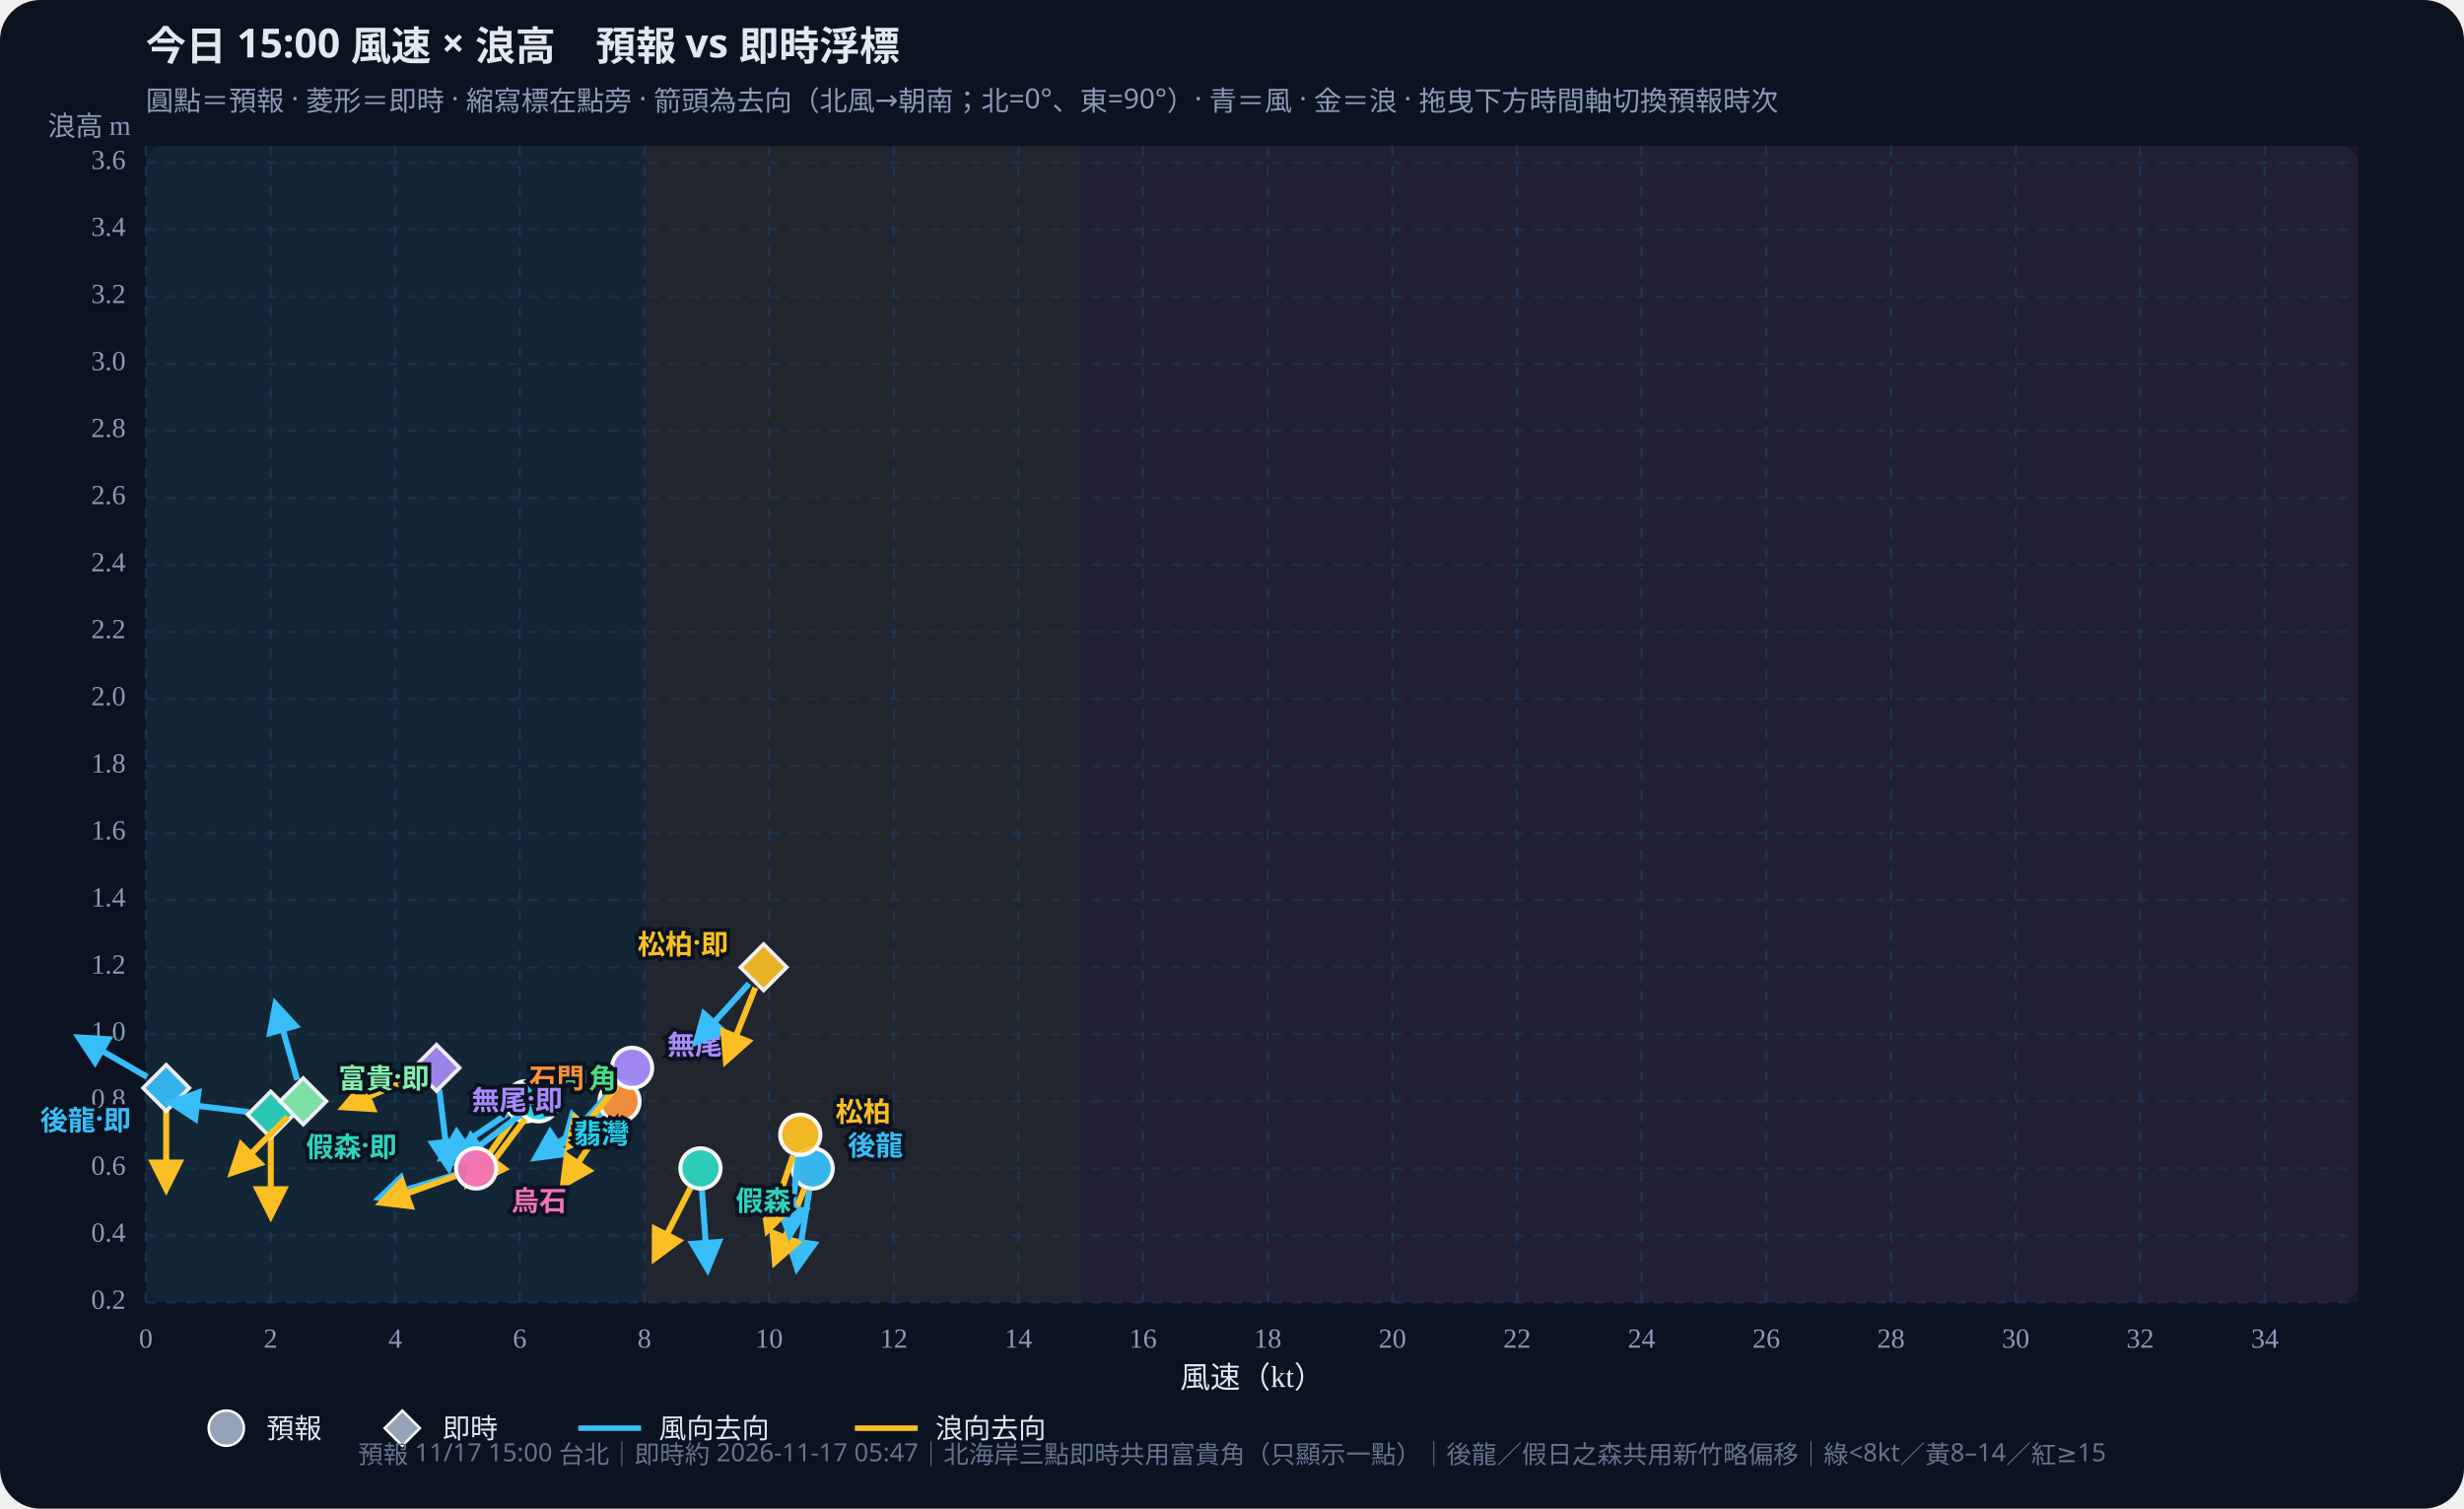
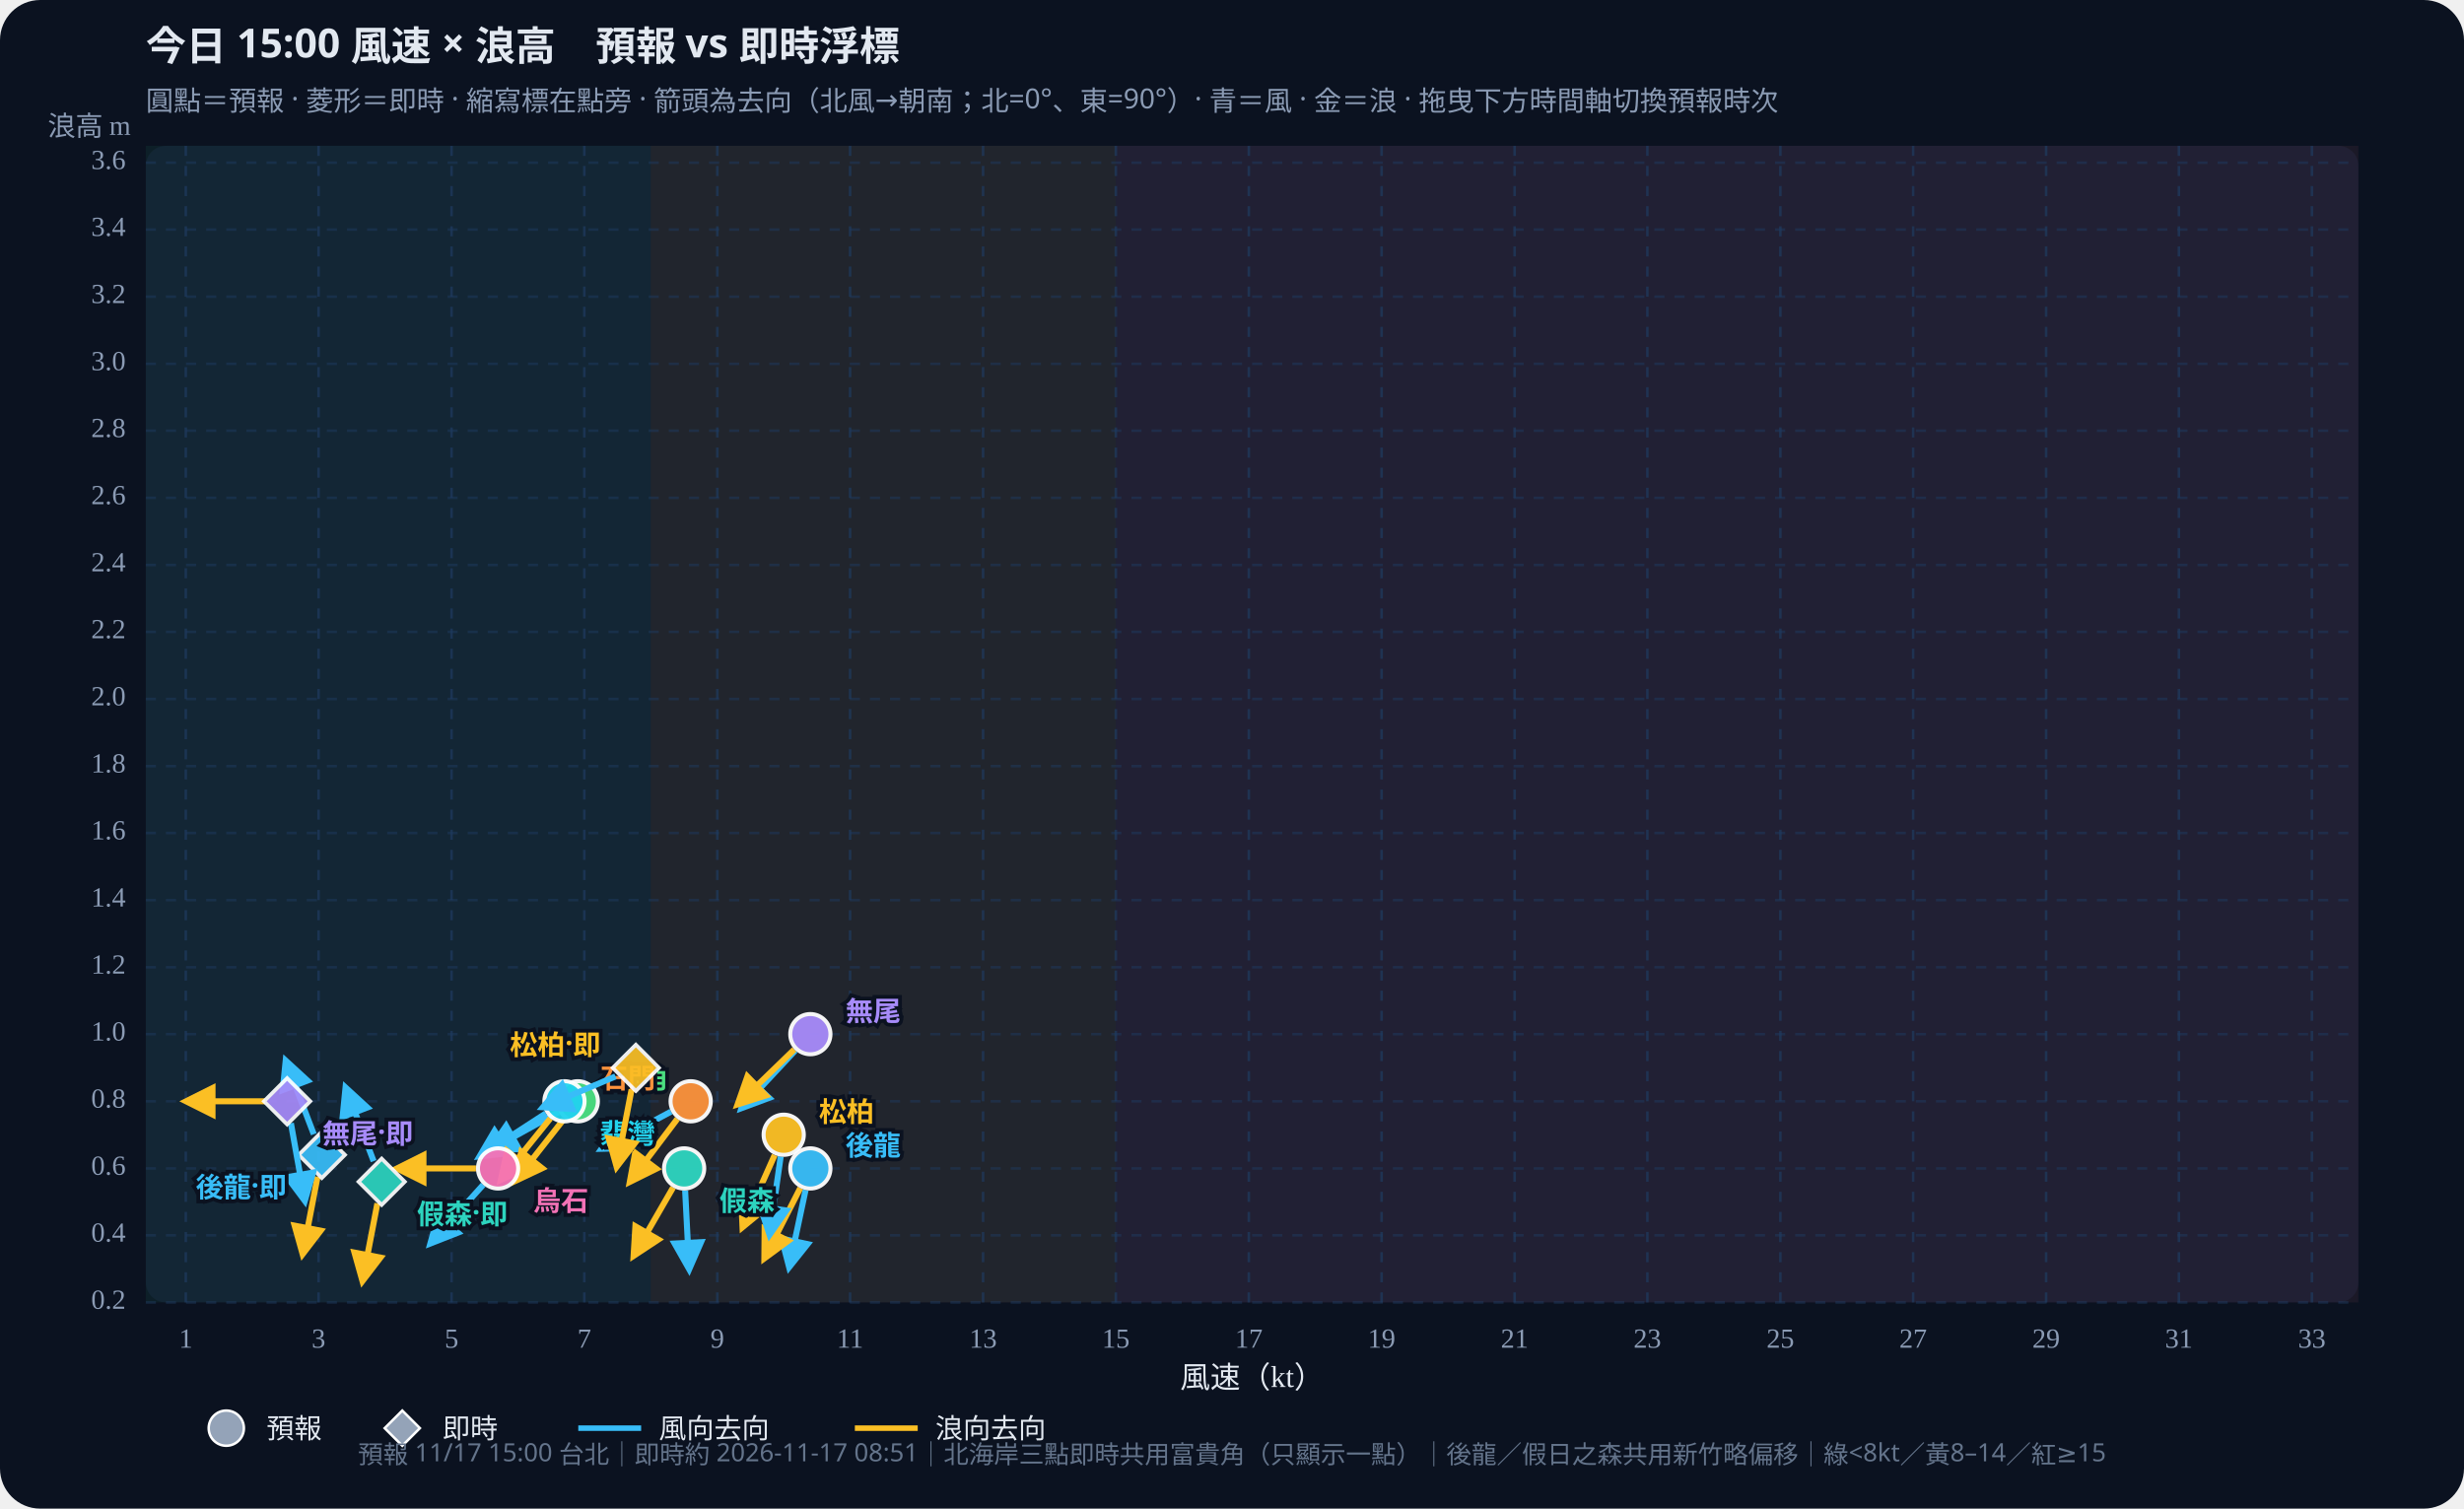
<svg xmlns="http://www.w3.org/2000/svg" id="wws-svg" viewBox="0 0 980 600" role="img" aria-label="風速與浪高散佈圖，可拖曳時間軸切換預報時次" style="width:100%;height:auto;display:block">
  <rect width="980" height="600" fill="#0b1220" rx="16" />
  <rect x="58" y="58" width="880" height="460" fill="#111a2e" rx="8" />
-   <rect x="58.0" y="58" width="198.3" height="460" fill="#34d399" opacity="0.07" />
-   <rect x="256.3" y="58" width="173.5" height="460" fill="#fbbf24" opacity="0.07" />
-   <rect x="429.8" y="58" width="508.2" height="460" fill="#fb7185" opacity="0.07" />
+   <rect x="58.0" y="58" width="200.8" height="460" fill="#34d399" opacity="0.07" />
+   <rect x="258.8" y="58" width="185.0" height="460" fill="#fbbf24" opacity="0.07" />
+   <rect x="443.8" y="58" width="494.2" height="460" fill="#fb7185" opacity="0.07" />
  <defs>
    <marker id="arrow-38bdf8" viewBox="0 0 10 10" refX="8" refY="5" markerWidth="6" markerHeight="6" orient="auto-start-reverse">
      <path d="M0,0 L10,5 L0,10 z" fill="#38bdf8" />
    </marker>
    <marker id="arrow-fbbf24" viewBox="0 0 10 10" refX="8" refY="5" markerWidth="6" markerHeight="6" orient="auto-start-reverse">
      <path d="M0,0 L10,5 L0,10 z" fill="#fbbf24" />
    </marker>
  </defs>
  <text id="wws-title" x="58" y="24" fill="#e2e8f0" font-size="16" font-weight="700" font-family="Noto Sans TC,system-ui,sans-serif">今日 15:00 風速 × 浪高　預報 vs 即時浮標</text>
  <text x="58" y="44" fill="#8b9bb4" font-size="11" font-family="Noto Sans TC,system-ui,sans-serif">圓點＝預報 · 菱形＝即時 · 縮寫標在點旁 · 箭頭為去向（北風→朝南；北=0°、東=90°）· 青＝風 · 金＝浪 · 拖曳下方時間軸切換預報時次</text>
-   <line x1="58.0" y1="58" x2="58.0" y2="518" stroke="#1e3a5f" stroke-dasharray="4 4" opacity="0.7" />
-   <text x="58.0" y="536" text-anchor="middle" fill="#8b9bb4" font-size="11">0</text>
-   <line x1="107.6" y1="58" x2="107.6" y2="518" stroke="#1e3a5f" stroke-dasharray="4 4" opacity="0.7" />
-   <text x="107.6" y="536" text-anchor="middle" fill="#8b9bb4" font-size="11">2</text>
-   <line x1="157.2" y1="58" x2="157.2" y2="518" stroke="#1e3a5f" stroke-dasharray="4 4" opacity="0.7" />
-   <text x="157.2" y="536" text-anchor="middle" fill="#8b9bb4" font-size="11">4</text>
-   <line x1="206.7" y1="58" x2="206.7" y2="518" stroke="#1e3a5f" stroke-dasharray="4 4" opacity="0.7" />
-   <text x="206.7" y="536" text-anchor="middle" fill="#8b9bb4" font-size="11">6</text>
-   <line x1="256.3" y1="58" x2="256.3" y2="518" stroke="#1e3a5f" stroke-dasharray="4 4" opacity="0.7" />
-   <text x="256.3" y="536" text-anchor="middle" fill="#8b9bb4" font-size="11">8</text>
-   <line x1="305.9" y1="58" x2="305.9" y2="518" stroke="#1e3a5f" stroke-dasharray="4 4" opacity="0.7" />
-   <text x="305.9" y="536" text-anchor="middle" fill="#8b9bb4" font-size="11">10</text>
-   <line x1="355.5" y1="58" x2="355.5" y2="518" stroke="#1e3a5f" stroke-dasharray="4 4" opacity="0.7" />
-   <text x="355.5" y="536" text-anchor="middle" fill="#8b9bb4" font-size="11">12</text>
-   <line x1="405.0" y1="58" x2="405.0" y2="518" stroke="#1e3a5f" stroke-dasharray="4 4" opacity="0.7" />
-   <text x="405.0" y="536" text-anchor="middle" fill="#8b9bb4" font-size="11">14</text>
-   <line x1="454.6" y1="58" x2="454.6" y2="518" stroke="#1e3a5f" stroke-dasharray="4 4" opacity="0.7" />
-   <text x="454.6" y="536" text-anchor="middle" fill="#8b9bb4" font-size="11">16</text>
-   <line x1="504.2" y1="58" x2="504.2" y2="518" stroke="#1e3a5f" stroke-dasharray="4 4" opacity="0.7" />
-   <text x="504.2" y="536" text-anchor="middle" fill="#8b9bb4" font-size="11">18</text>
-   <line x1="553.8" y1="58" x2="553.8" y2="518" stroke="#1e3a5f" stroke-dasharray="4 4" opacity="0.7" />
-   <text x="553.8" y="536" text-anchor="middle" fill="#8b9bb4" font-size="11">20</text>
-   <line x1="603.4" y1="58" x2="603.4" y2="518" stroke="#1e3a5f" stroke-dasharray="4 4" opacity="0.7" />
-   <text x="603.4" y="536" text-anchor="middle" fill="#8b9bb4" font-size="11">22</text>
-   <line x1="652.9" y1="58" x2="652.9" y2="518" stroke="#1e3a5f" stroke-dasharray="4 4" opacity="0.7" />
-   <text x="652.9" y="536" text-anchor="middle" fill="#8b9bb4" font-size="11">24</text>
-   <line x1="702.5" y1="58" x2="702.5" y2="518" stroke="#1e3a5f" stroke-dasharray="4 4" opacity="0.7" />
-   <text x="702.5" y="536" text-anchor="middle" fill="#8b9bb4" font-size="11">26</text>
-   <line x1="752.1" y1="58" x2="752.1" y2="518" stroke="#1e3a5f" stroke-dasharray="4 4" opacity="0.7" />
-   <text x="752.1" y="536" text-anchor="middle" fill="#8b9bb4" font-size="11">28</text>
-   <line x1="801.7" y1="58" x2="801.7" y2="518" stroke="#1e3a5f" stroke-dasharray="4 4" opacity="0.7" />
-   <text x="801.7" y="536" text-anchor="middle" fill="#8b9bb4" font-size="11">30</text>
-   <line x1="851.2" y1="58" x2="851.2" y2="518" stroke="#1e3a5f" stroke-dasharray="4 4" opacity="0.7" />
-   <text x="851.2" y="536" text-anchor="middle" fill="#8b9bb4" font-size="11">32</text>
-   <line x1="900.8" y1="58" x2="900.8" y2="518" stroke="#1e3a5f" stroke-dasharray="4 4" opacity="0.7" />
-   <text x="900.8" y="536" text-anchor="middle" fill="#8b9bb4" font-size="11">34</text>
+   <line x1="73.9" y1="58" x2="73.9" y2="518" stroke="#1e3a5f" stroke-dasharray="4 4" opacity="0.7" />
+   <text x="73.9" y="536" text-anchor="middle" fill="#8b9bb4" font-size="11">1</text>
+   <line x1="126.7" y1="58" x2="126.7" y2="518" stroke="#1e3a5f" stroke-dasharray="4 4" opacity="0.7" />
+   <text x="126.7" y="536" text-anchor="middle" fill="#8b9bb4" font-size="11">3</text>
+   <line x1="179.6" y1="58" x2="179.6" y2="518" stroke="#1e3a5f" stroke-dasharray="4 4" opacity="0.7" />
+   <text x="179.6" y="536" text-anchor="middle" fill="#8b9bb4" font-size="11">5</text>
+   <line x1="232.4" y1="58" x2="232.4" y2="518" stroke="#1e3a5f" stroke-dasharray="4 4" opacity="0.7" />
+   <text x="232.4" y="536" text-anchor="middle" fill="#8b9bb4" font-size="11">7</text>
+   <line x1="285.3" y1="58" x2="285.3" y2="518" stroke="#1e3a5f" stroke-dasharray="4 4" opacity="0.7" />
+   <text x="285.3" y="536" text-anchor="middle" fill="#8b9bb4" font-size="11">9</text>
+   <line x1="338.1" y1="58" x2="338.1" y2="518" stroke="#1e3a5f" stroke-dasharray="4 4" opacity="0.7" />
+   <text x="338.1" y="536" text-anchor="middle" fill="#8b9bb4" font-size="11">11</text>
+   <line x1="391.0" y1="58" x2="391.0" y2="518" stroke="#1e3a5f" stroke-dasharray="4 4" opacity="0.7" />
+   <text x="391.0" y="536" text-anchor="middle" fill="#8b9bb4" font-size="11">13</text>
+   <line x1="443.8" y1="58" x2="443.8" y2="518" stroke="#1e3a5f" stroke-dasharray="4 4" opacity="0.7" />
+   <text x="443.8" y="536" text-anchor="middle" fill="#8b9bb4" font-size="11">15</text>
+   <line x1="496.7" y1="58" x2="496.7" y2="518" stroke="#1e3a5f" stroke-dasharray="4 4" opacity="0.7" />
+   <text x="496.7" y="536" text-anchor="middle" fill="#8b9bb4" font-size="11">17</text>
+   <line x1="549.5" y1="58" x2="549.5" y2="518" stroke="#1e3a5f" stroke-dasharray="4 4" opacity="0.7" />
+   <text x="549.5" y="536" text-anchor="middle" fill="#8b9bb4" font-size="11">19</text>
+   <line x1="602.4" y1="58" x2="602.4" y2="518" stroke="#1e3a5f" stroke-dasharray="4 4" opacity="0.7" />
+   <text x="602.4" y="536" text-anchor="middle" fill="#8b9bb4" font-size="11">21</text>
+   <line x1="655.2" y1="58" x2="655.2" y2="518" stroke="#1e3a5f" stroke-dasharray="4 4" opacity="0.7" />
+   <text x="655.2" y="536" text-anchor="middle" fill="#8b9bb4" font-size="11">23</text>
+   <line x1="708.1" y1="58" x2="708.1" y2="518" stroke="#1e3a5f" stroke-dasharray="4 4" opacity="0.7" />
+   <text x="708.1" y="536" text-anchor="middle" fill="#8b9bb4" font-size="11">25</text>
+   <line x1="760.9" y1="58" x2="760.9" y2="518" stroke="#1e3a5f" stroke-dasharray="4 4" opacity="0.7" />
+   <text x="760.9" y="536" text-anchor="middle" fill="#8b9bb4" font-size="11">27</text>
+   <line x1="813.8" y1="58" x2="813.8" y2="518" stroke="#1e3a5f" stroke-dasharray="4 4" opacity="0.7" />
+   <text x="813.8" y="536" text-anchor="middle" fill="#8b9bb4" font-size="11">29</text>
+   <line x1="866.6" y1="58" x2="866.6" y2="518" stroke="#1e3a5f" stroke-dasharray="4 4" opacity="0.7" />
+   <text x="866.6" y="536" text-anchor="middle" fill="#8b9bb4" font-size="11">31</text>
+   <line x1="919.5" y1="58" x2="919.5" y2="518" stroke="#1e3a5f" stroke-dasharray="4 4" opacity="0.7" />
+   <text x="919.5" y="536" text-anchor="middle" fill="#8b9bb4" font-size="11">33</text>
  <line x1="58" y1="518.0" x2="938" y2="518.0" stroke="#1e3a5f" stroke-dasharray="4 4" opacity="0.5" />
  <text x="50" y="518.0" text-anchor="end" dominant-baseline="middle" fill="#8b9bb4" font-size="11">0.2</text>
  <line x1="58" y1="491.3" x2="938" y2="491.3" stroke="#1e3a5f" stroke-dasharray="4 4" opacity="0.5" />
  <text x="50" y="491.3" text-anchor="end" dominant-baseline="middle" fill="#8b9bb4" font-size="11">0.4</text>
  <line x1="58" y1="464.7" x2="938" y2="464.7" stroke="#1e3a5f" stroke-dasharray="4 4" opacity="0.5" />
  <text x="50" y="464.7" text-anchor="end" dominant-baseline="middle" fill="#8b9bb4" font-size="11">0.6</text>
  <line x1="58" y1="438.0" x2="938" y2="438.0" stroke="#1e3a5f" stroke-dasharray="4 4" opacity="0.5" />
  <text x="50" y="438.0" text-anchor="end" dominant-baseline="middle" fill="#8b9bb4" font-size="11">0.8</text>
  <line x1="58" y1="411.3" x2="938" y2="411.3" stroke="#1e3a5f" stroke-dasharray="4 4" opacity="0.5" />
  <text x="50" y="411.3" text-anchor="end" dominant-baseline="middle" fill="#8b9bb4" font-size="11">1.0</text>
  <line x1="58" y1="384.7" x2="938" y2="384.7" stroke="#1e3a5f" stroke-dasharray="4 4" opacity="0.5" />
  <text x="50" y="384.7" text-anchor="end" dominant-baseline="middle" fill="#8b9bb4" font-size="11">1.2</text>
  <line x1="58" y1="358.0" x2="938" y2="358.0" stroke="#1e3a5f" stroke-dasharray="4 4" opacity="0.5" />
  <text x="50" y="358.0" text-anchor="end" dominant-baseline="middle" fill="#8b9bb4" font-size="11">1.4</text>
  <line x1="58" y1="331.3" x2="938" y2="331.3" stroke="#1e3a5f" stroke-dasharray="4 4" opacity="0.5" />
  <text x="50" y="331.3" text-anchor="end" dominant-baseline="middle" fill="#8b9bb4" font-size="11">1.6</text>
  <line x1="58" y1="304.7" x2="938" y2="304.7" stroke="#1e3a5f" stroke-dasharray="4 4" opacity="0.5" />
  <text x="50" y="304.7" text-anchor="end" dominant-baseline="middle" fill="#8b9bb4" font-size="11">1.8</text>
  <line x1="58" y1="278.0" x2="938" y2="278.0" stroke="#1e3a5f" stroke-dasharray="4 4" opacity="0.5" />
  <text x="50" y="278.0" text-anchor="end" dominant-baseline="middle" fill="#8b9bb4" font-size="11">2.0</text>
  <line x1="58" y1="251.3" x2="938" y2="251.3" stroke="#1e3a5f" stroke-dasharray="4 4" opacity="0.5" />
  <text x="50" y="251.3" text-anchor="end" dominant-baseline="middle" fill="#8b9bb4" font-size="11">2.2</text>
  <line x1="58" y1="224.7" x2="938" y2="224.7" stroke="#1e3a5f" stroke-dasharray="4 4" opacity="0.5" />
  <text x="50" y="224.7" text-anchor="end" dominant-baseline="middle" fill="#8b9bb4" font-size="11">2.4</text>
  <line x1="58" y1="198.0" x2="938" y2="198.0" stroke="#1e3a5f" stroke-dasharray="4 4" opacity="0.5" />
  <text x="50" y="198.0" text-anchor="end" dominant-baseline="middle" fill="#8b9bb4" font-size="11">2.6</text>
  <line x1="58" y1="171.3" x2="938" y2="171.3" stroke="#1e3a5f" stroke-dasharray="4 4" opacity="0.5" />
  <text x="50" y="171.3" text-anchor="end" dominant-baseline="middle" fill="#8b9bb4" font-size="11">2.8</text>
  <line x1="58" y1="144.7" x2="938" y2="144.7" stroke="#1e3a5f" stroke-dasharray="4 4" opacity="0.5" />
  <text x="50" y="144.7" text-anchor="end" dominant-baseline="middle" fill="#8b9bb4" font-size="11">3.0</text>
  <line x1="58" y1="118.0" x2="938" y2="118.0" stroke="#1e3a5f" stroke-dasharray="4 4" opacity="0.5" />
  <text x="50" y="118.0" text-anchor="end" dominant-baseline="middle" fill="#8b9bb4" font-size="11">3.2</text>
  <line x1="58" y1="91.3" x2="938" y2="91.3" stroke="#1e3a5f" stroke-dasharray="4 4" opacity="0.5" />
  <text x="50" y="91.3" text-anchor="end" dominant-baseline="middle" fill="#8b9bb4" font-size="11">3.4</text>
  <line x1="58" y1="64.7" x2="938" y2="64.7" stroke="#1e3a5f" stroke-dasharray="4 4" opacity="0.5" />
  <text x="50" y="64.7" text-anchor="end" dominant-baseline="middle" fill="#8b9bb4" font-size="11">3.6</text>
  <text x="498" y="552" text-anchor="middle" fill="#e2e8f0" font-size="12">風速（kt）</text>
  <text x="52" y="54" text-anchor="end" fill="#8b9bb4" font-size="11">浪高 m</text>
  <g id="wws-forecast-layer">
-     <line x1="321.9" y1="473.4" x2="317.0" y2="504.2" stroke="#38bdf8" stroke-width="2.4" marker-end="url(#arrow-38bdf8)" />
-     <line x1="319.9" y1="472.8" x2="308.3" y2="501.8" stroke="#fbbf24" stroke-width="2.4" marker-end="url(#arrow-fbbf24)" />
-     <circle cx="323.2" cy="464.7" r="8.0" fill="#38bdf8" stroke="#fff" stroke-width="1.6" opacity="0.95" />
-     <line x1="279.2" y1="473.4" x2="281.4" y2="504.6" stroke="#38bdf8" stroke-width="2.4" marker-end="url(#arrow-38bdf8)" />
-     <line x1="274.6" y1="472.5" x2="260.5" y2="500.3" stroke="#fbbf24" stroke-width="2.4" marker-end="url(#arrow-fbbf24)" />
-     <circle cx="278.6" cy="464.7" r="8.0" fill="#2dd4bf" stroke="#fff" stroke-width="1.6" opacity="0.95" />
-     <line x1="317.4" y1="460.1" x2="314.1" y2="491.1" stroke="#38bdf8" stroke-width="2.4" marker-end="url(#arrow-38bdf8)" />
-     <line x1="315.4" y1="459.7" x2="305.3" y2="489.2" stroke="#fbbf24" stroke-width="2.4" marker-end="url(#arrow-fbbf24)" />
-     <circle cx="318.3" cy="451.3" r="8.0" fill="#fbbf24" stroke="#fff" stroke-width="1.6" opacity="0.95" />
-     <line x1="201.9" y1="442.9" x2="176.0" y2="460.4" stroke="#38bdf8" stroke-width="2.4" marker-end="url(#arrow-38bdf8)" />
-     <line x1="204.2" y1="445.2" x2="186.3" y2="470.8" stroke="#fbbf24" stroke-width="2.4" marker-end="url(#arrow-fbbf24)" />
-     <circle cx="209.2" cy="438.0" r="8.0" fill="#4ade80" stroke="#fff" stroke-width="1.6" opacity="0.95" />
-     <line x1="207.1" y1="443.3" x2="182.2" y2="462.1" stroke="#38bdf8" stroke-width="2.4" marker-end="url(#arrow-38bdf8)" />
-     <line x1="208.9" y1="445.0" x2="190.1" y2="469.9" stroke="#fbbf24" stroke-width="2.4" marker-end="url(#arrow-fbbf24)" />
-     <circle cx="214.2" cy="438.0" r="8.0" fill="#22d3ee" stroke="#fff" stroke-width="1.6" opacity="0.95" />
-     <line x1="239.1" y1="442.9" x2="213.2" y2="460.4" stroke="#38bdf8" stroke-width="2.4" marker-end="url(#arrow-38bdf8)" />
-     <line x1="241.5" y1="445.3" x2="224.0" y2="471.2" stroke="#fbbf24" stroke-width="2.4" marker-end="url(#arrow-fbbf24)" />
-     <circle cx="246.4" cy="438.0" r="8.0" fill="#fb923c" stroke="#fff" stroke-width="1.6" opacity="0.95" />
-     <line x1="245.5" y1="431.2" x2="224.6" y2="454.4" stroke="#38bdf8" stroke-width="2.4" marker-end="url(#arrow-38bdf8)" />
-     <line x1="245.8" y1="431.5" x2="226.2" y2="455.8" stroke="#fbbf24" stroke-width="2.4" marker-end="url(#arrow-fbbf24)" />
-     <circle cx="251.4" cy="424.7" r="8.0" fill="#a78bfa" stroke="#fff" stroke-width="1.6" opacity="0.95" />
-     <line x1="181.0" y1="467.2" x2="151.1" y2="476.4" stroke="#38bdf8" stroke-width="2.4" marker-end="url(#arrow-38bdf8)" />
-     <line x1="181.1" y1="467.7" x2="151.8" y2="478.3" stroke="#fbbf24" stroke-width="2.4" marker-end="url(#arrow-fbbf24)" />
-     <circle cx="189.4" cy="464.7" r="8.0" fill="#f472b6" stroke="#fff" stroke-width="1.6" opacity="0.95" />
-     <text x="337.2" y="454.7" text-anchor="start" dominant-baseline="central" fill="#38bdf8" font-size="11" font-weight="700" font-family="Noto Sans TC,system-ui,sans-serif" stroke="#0b1220" stroke-width="3" paint-order="stroke">後龍</text>
-     <text x="292.6" y="476.7" text-anchor="start" dominant-baseline="central" fill="#2dd4bf" font-size="11" font-weight="700" font-family="Noto Sans TC,system-ui,sans-serif" stroke="#0b1220" stroke-width="3" paint-order="stroke">假森</text>
-     <text x="332.3" y="441.3" text-anchor="start" dominant-baseline="central" fill="#fbbf24" font-size="11" font-weight="700" font-family="Noto Sans TC,system-ui,sans-serif" stroke="#0b1220" stroke-width="3" paint-order="stroke">松柏</text>
-     <text x="223.2" y="428.0" text-anchor="start" dominant-baseline="central" fill="#4ade80" font-size="11" font-weight="700" font-family="Noto Sans TC,system-ui,sans-serif" stroke="#0b1220" stroke-width="3" paint-order="stroke">中角</text>
-     <text x="228.2" y="450.0" text-anchor="start" dominant-baseline="central" fill="#22d3ee" font-size="11" font-weight="700" font-family="Noto Sans TC,system-ui,sans-serif" stroke="#0b1220" stroke-width="3" paint-order="stroke">翡灣</text>
-     <text x="232.4" y="428.0" text-anchor="end" dominant-baseline="central" fill="#fb923c" font-size="11" font-weight="700" font-family="Noto Sans TC,system-ui,sans-serif" stroke="#0b1220" stroke-width="3" paint-order="stroke">石門</text>
-     <text x="265.4" y="414.7" text-anchor="start" dominant-baseline="central" fill="#a78bfa" font-size="11" font-weight="700" font-family="Noto Sans TC,system-ui,sans-serif" stroke="#0b1220" stroke-width="3" paint-order="stroke">無尾</text>
-     <text x="203.4" y="476.7" text-anchor="start" dominant-baseline="central" fill="#f472b6" font-size="11" font-weight="700" font-family="Noto Sans TC,system-ui,sans-serif" stroke="#0b1220" stroke-width="3" paint-order="stroke">烏石</text>
+     <line x1="320.4" y1="473.3" x2="313.9" y2="503.8" stroke="#38bdf8" stroke-width="2.4" marker-end="url(#arrow-38bdf8)" />
+     <line x1="318.3" y1="472.5" x2="304.1" y2="500.3" stroke="#fbbf24" stroke-width="2.4" marker-end="url(#arrow-fbbf24)" />
+     <circle cx="322.3" cy="464.7" r="8.0" fill="#38bdf8" stroke="#fff" stroke-width="1.6" opacity="0.95" />
+     <line x1="272.5" y1="473.5" x2="274.1" y2="504.6" stroke="#38bdf8" stroke-width="2.4" marker-end="url(#arrow-38bdf8)" />
+     <line x1="267.7" y1="472.3" x2="252.1" y2="499.3" stroke="#fbbf24" stroke-width="2.4" marker-end="url(#arrow-fbbf24)" />
+     <circle cx="272.1" cy="464.7" r="8.0" fill="#2dd4bf" stroke="#fff" stroke-width="1.6" opacity="0.95" />
+     <line x1="310.5" y1="460.0" x2="306.1" y2="490.9" stroke="#38bdf8" stroke-width="2.4" marker-end="url(#arrow-38bdf8)" />
+     <line x1="308.1" y1="459.4" x2="295.4" y2="487.9" stroke="#fbbf24" stroke-width="2.4" marker-end="url(#arrow-fbbf24)" />
+     <circle cx="311.7" cy="451.3" r="8.0" fill="#fbbf24" stroke="#fff" stroke-width="1.6" opacity="0.95" />
+     <line x1="222.1" y1="442.3" x2="194.8" y2="457.4" stroke="#38bdf8" stroke-width="2.4" marker-end="url(#arrow-38bdf8)" />
+     <line x1="224.4" y1="444.9" x2="205.1" y2="469.5" stroke="#fbbf24" stroke-width="2.4" marker-end="url(#arrow-fbbf24)" />
+     <circle cx="229.8" cy="438.0" r="8.0" fill="#4ade80" stroke="#fff" stroke-width="1.6" opacity="0.95" />
+     <line x1="217.1" y1="442.8" x2="190.9" y2="459.8" stroke="#38bdf8" stroke-width="2.4" marker-end="url(#arrow-38bdf8)" />
+     <line x1="218.9" y1="444.8" x2="199.3" y2="469.1" stroke="#fbbf24" stroke-width="2.4" marker-end="url(#arrow-fbbf24)" />
+     <circle cx="224.5" cy="438.0" r="8.0" fill="#22d3ee" stroke="#fff" stroke-width="1.6" opacity="0.95" />
+     <line x1="266.9" y1="442.1" x2="239.4" y2="456.8" stroke="#38bdf8" stroke-width="2.4" marker-end="url(#arrow-38bdf8)" />
+     <line x1="269.4" y1="445.0" x2="250.6" y2="469.9" stroke="#fbbf24" stroke-width="2.4" marker-end="url(#arrow-fbbf24)" />
+     <circle cx="274.7" cy="438.0" r="8.0" fill="#fb923c" stroke="#fff" stroke-width="1.6" opacity="0.95" />
+     <line x1="316.3" y1="417.8" x2="295.0" y2="440.6" stroke="#38bdf8" stroke-width="2.4" marker-end="url(#arrow-38bdf8)" />
+     <line x1="315.9" y1="417.4" x2="293.5" y2="439.1" stroke="#fbbf24" stroke-width="2.4" marker-end="url(#arrow-fbbf24)" />
+     <circle cx="322.3" cy="411.3" r="8.0" fill="#a78bfa" stroke="#fff" stroke-width="1.6" opacity="0.95" />
+     <line x1="192.2" y1="471.2" x2="171.3" y2="494.4" stroke="#38bdf8" stroke-width="2.4" marker-end="url(#arrow-38bdf8)" />
+     <line x1="189.3" y1="464.7" x2="158.1" y2="464.7" stroke="#fbbf24" stroke-width="2.4" marker-end="url(#arrow-fbbf24)" />
+     <circle cx="198.1" cy="464.7" r="8.0" fill="#f472b6" stroke="#fff" stroke-width="1.6" opacity="0.95" />
+     <text x="336.3" y="454.7" text-anchor="start" dominant-baseline="central" fill="#38bdf8" font-size="11" font-weight="700" font-family="Noto Sans TC,system-ui,sans-serif" stroke="#0b1220" stroke-width="3" paint-order="stroke">後龍</text>
+     <text x="286.1" y="476.7" text-anchor="start" dominant-baseline="central" fill="#2dd4bf" font-size="11" font-weight="700" font-family="Noto Sans TC,system-ui,sans-serif" stroke="#0b1220" stroke-width="3" paint-order="stroke">假森</text>
+     <text x="325.7" y="441.3" text-anchor="start" dominant-baseline="central" fill="#fbbf24" font-size="11" font-weight="700" font-family="Noto Sans TC,system-ui,sans-serif" stroke="#0b1220" stroke-width="3" paint-order="stroke">松柏</text>
+     <text x="243.8" y="428.0" text-anchor="start" dominant-baseline="central" fill="#4ade80" font-size="11" font-weight="700" font-family="Noto Sans TC,system-ui,sans-serif" stroke="#0b1220" stroke-width="3" paint-order="stroke">中角</text>
+     <text x="238.5" y="450.0" text-anchor="start" dominant-baseline="central" fill="#22d3ee" font-size="11" font-weight="700" font-family="Noto Sans TC,system-ui,sans-serif" stroke="#0b1220" stroke-width="3" paint-order="stroke">翡灣</text>
+     <text x="260.7" y="428.0" text-anchor="end" dominant-baseline="central" fill="#fb923c" font-size="11" font-weight="700" font-family="Noto Sans TC,system-ui,sans-serif" stroke="#0b1220" stroke-width="3" paint-order="stroke">石門</text>
+     <text x="336.3" y="401.3" text-anchor="start" dominant-baseline="central" fill="#a78bfa" font-size="11" font-weight="700" font-family="Noto Sans TC,system-ui,sans-serif" stroke="#0b1220" stroke-width="3" paint-order="stroke">無尾</text>
+     <text x="212.1" y="476.7" text-anchor="start" dominant-baseline="central" fill="#f472b6" font-size="11" font-weight="700" font-family="Noto Sans TC,system-ui,sans-serif" stroke="#0b1220" stroke-width="3" paint-order="stroke">烏石</text>
  </g>
  <g id="wws-live-layer">
-     <line x1="58.5" y1="428.3" x2="31.5" y2="412.7" stroke="#38bdf8" stroke-width="2.4" marker-end="url(#arrow-38bdf8)" />
-     <line x1="66.1" y1="441.5" x2="66.1" y2="472.7" stroke="#fbbf24" stroke-width="2.4" marker-end="url(#arrow-fbbf24)" />
-     <polygon points="66.1,423.5 75.3,432.7 66.1,441.9 56.9,432.7" fill="#38bdf8" stroke="#fff" stroke-width="1.5" opacity="0.92" />
-     <line x1="99.0" y1="442.3" x2="68.0" y2="438.5" stroke="#38bdf8" stroke-width="2.4" marker-end="url(#arrow-38bdf8)" />
-     <line x1="107.7" y1="452.1" x2="107.7" y2="483.3" stroke="#fbbf24" stroke-width="2.4" marker-end="url(#arrow-fbbf24)" />
-     <polygon points="107.7,434.1 116.9,443.3 107.7,452.5 98.5,443.3" fill="#2dd4bf" stroke="#fff" stroke-width="1.5" opacity="0.92" />
-     <line x1="297.9" y1="391.2" x2="277.0" y2="414.4" stroke="#38bdf8" stroke-width="2.4" marker-end="url(#arrow-38bdf8)" />
-     <line x1="300.4" y1="392.8" x2="288.8" y2="421.8" stroke="#fbbf24" stroke-width="2.4" marker-end="url(#arrow-fbbf24)" />
-     <polygon points="303.7,375.5 312.9,384.7 303.7,393.9 294.5,384.7" fill="#fbbf24" stroke="#fff" stroke-width="1.5" opacity="0.92" />
-     <line x1="118.2" y1="429.5" x2="109.6" y2="399.5" stroke="#38bdf8" stroke-width="2.4" marker-end="url(#arrow-38bdf8)" />
-     <line x1="114.4" y1="444.2" x2="92.4" y2="466.3" stroke="#fbbf24" stroke-width="2.4" marker-end="url(#arrow-fbbf24)" />
-     <polygon points="120.6,428.8 129.8,438.0 120.6,447.2 111.4,438.0" fill="#86efac" stroke="#fff" stroke-width="1.5" opacity="0.92" />
-     <line x1="174.7" y1="433.4" x2="178.5" y2="464.4" stroke="#38bdf8" stroke-width="2.4" marker-end="url(#arrow-38bdf8)" />
-     <line x1="165.5" y1="428.1" x2="136.8" y2="440.3" stroke="#fbbf24" stroke-width="2.4" marker-end="url(#arrow-fbbf24)" />
-     <polygon points="173.6,415.5 182.8,424.7 173.6,433.9 164.4,424.7" fill="#a78bfa" stroke="#fff" stroke-width="1.5" opacity="0.92" />
-     <text x="52.1" y="444.7" text-anchor="end" dominant-baseline="central" fill="#38bdf8" font-size="11" font-weight="700" font-family="Noto Sans TC,system-ui,sans-serif" stroke="#0b1220" stroke-width="3" paint-order="stroke">後龍·即</text>
-     <text x="121.7" y="455.3" text-anchor="start" dominant-baseline="central" fill="#2dd4bf" font-size="11" font-weight="700" font-family="Noto Sans TC,system-ui,sans-serif" stroke="#0b1220" stroke-width="3" paint-order="stroke">假森·即</text>
-     <text x="289.7" y="374.7" text-anchor="end" dominant-baseline="central" fill="#fbbf24" font-size="11" font-weight="700" font-family="Noto Sans TC,system-ui,sans-serif" stroke="#0b1220" stroke-width="3" paint-order="stroke">松柏·即</text>
-     <text x="134.6" y="428.0" text-anchor="start" dominant-baseline="central" fill="#86efac" font-size="11" font-weight="700" font-family="Noto Sans TC,system-ui,sans-serif" stroke="#0b1220" stroke-width="3" paint-order="stroke">富貴·即</text>
-     <text x="187.6" y="436.7" text-anchor="start" dominant-baseline="central" fill="#a78bfa" font-size="11" font-weight="700" font-family="Noto Sans TC,system-ui,sans-serif" stroke="#0b1220" stroke-width="3" paint-order="stroke">無尾·即</text>
+     <line x1="124.8" y1="451.1" x2="113.7" y2="422.0" stroke="#38bdf8" stroke-width="2.4" marker-end="url(#arrow-38bdf8)" />
+     <line x1="126.3" y1="468.0" x2="120.4" y2="498.6" stroke="#fbbf24" stroke-width="2.4" marker-end="url(#arrow-fbbf24)" />
+     <polygon points="128.0,450.1 137.2,459.3 128.0,468.5 118.8,459.3" fill="#38bdf8" stroke="#fff" stroke-width="1.5" opacity="0.92" />
+     <line x1="148.6" y1="461.8" x2="137.5" y2="432.7" stroke="#38bdf8" stroke-width="2.4" marker-end="url(#arrow-38bdf8)" />
+     <line x1="150.1" y1="478.6" x2="144.2" y2="509.3" stroke="#fbbf24" stroke-width="2.4" marker-end="url(#arrow-fbbf24)" />
+     <polygon points="151.8,460.8 161.0,470.0 151.8,479.2 142.6,470.0" fill="#2dd4bf" stroke="#fff" stroke-width="1.5" opacity="0.92" />
+     <line x1="244.8" y1="428.1" x2="216.1" y2="440.3" stroke="#38bdf8" stroke-width="2.4" marker-end="url(#arrow-38bdf8)" />
+     <line x1="251.2" y1="433.3" x2="245.3" y2="463.9" stroke="#fbbf24" stroke-width="2.4" marker-end="url(#arrow-fbbf24)" />
+     <polygon points="252.9,415.5 262.1,424.7 252.9,433.9 243.7,424.7" fill="#fbbf24" stroke="#fff" stroke-width="1.5" opacity="0.92" />
+     <line x1="115.7" y1="446.7" x2="121.2" y2="477.4" stroke="#38bdf8" stroke-width="2.4" marker-end="url(#arrow-38bdf8)" />
+     <line x1="105.4" y1="438.0" x2="74.2" y2="438.0" stroke="#fbbf24" stroke-width="2.4" marker-end="url(#arrow-fbbf24)" />
+     <polygon points="114.2,428.8 123.4,438.0 114.2,447.2 105.0,438.0" fill="#a78bfa" stroke="#fff" stroke-width="1.5" opacity="0.92" />
+     <text x="114.0" y="471.3" text-anchor="end" dominant-baseline="central" fill="#38bdf8" font-size="11" font-weight="700" font-family="Noto Sans TC,system-ui,sans-serif" stroke="#0b1220" stroke-width="3" paint-order="stroke">後龍·即</text>
+     <text x="165.8" y="482.0" text-anchor="start" dominant-baseline="central" fill="#2dd4bf" font-size="11" font-weight="700" font-family="Noto Sans TC,system-ui,sans-serif" stroke="#0b1220" stroke-width="3" paint-order="stroke">假森·即</text>
+     <text x="238.9" y="414.7" text-anchor="end" dominant-baseline="central" fill="#fbbf24" font-size="11" font-weight="700" font-family="Noto Sans TC,system-ui,sans-serif" stroke="#0b1220" stroke-width="3" paint-order="stroke">松柏·即</text>
+     <text x="128.2" y="450.0" text-anchor="start" dominant-baseline="central" fill="#a78bfa" font-size="11" font-weight="700" font-family="Noto Sans TC,system-ui,sans-serif" stroke="#0b1220" stroke-width="3" paint-order="stroke">無尾·即</text>
  </g>
  <circle cx="90" cy="568" r="7" fill="#94a3b8" stroke="#fff" />
  <text x="106" y="572" fill="#e2e8f0" font-size="11" font-family="Noto Sans TC,system-ui,sans-serif">預報</text>
  <polygon points="160,561 167,568 160,575 153,568" fill="#94a3b8" stroke="#fff" />
  <text x="176" y="572" fill="#e2e8f0" font-size="11" font-family="Noto Sans TC,system-ui,sans-serif">即時</text>
  <line x1="230" y1="568" x2="255" y2="568" stroke="#38bdf8" stroke-width="2.2" />
  <text x="262" y="572" fill="#e2e8f0" font-size="11" font-family="Noto Sans TC,system-ui,sans-serif">風向去向</text>
  <line x1="340" y1="568" x2="365" y2="568" stroke="#fbbf24" stroke-width="2.2" />
  <text x="372" y="572" fill="#e2e8f0" font-size="11" font-family="Noto Sans TC,system-ui,sans-serif">浪向去向</text>
-   <text id="wws-foot" x="490" y="582" text-anchor="middle" fill="#64748b" font-size="10" font-family="Noto Sans TC,system-ui,sans-serif">預報 11/17 15:00 台北｜即時約 2026-11-17 05:47｜北海岸三點即時共用富貴角（只顯示一點）｜後龍／假日之森共用新竹略偏移｜綠&lt;8kt／黃8–14／紅≥15</text>
+   <text id="wws-foot" x="490" y="582" text-anchor="middle" fill="#64748b" font-size="10" font-family="Noto Sans TC,system-ui,sans-serif">預報 11/17 15:00 台北｜即時約 2026-11-17 08:51｜北海岸三點即時共用富貴角（只顯示一點）｜後龍／假日之森共用新竹略偏移｜綠&lt;8kt／黃8–14／紅≥15</text>
</svg>
